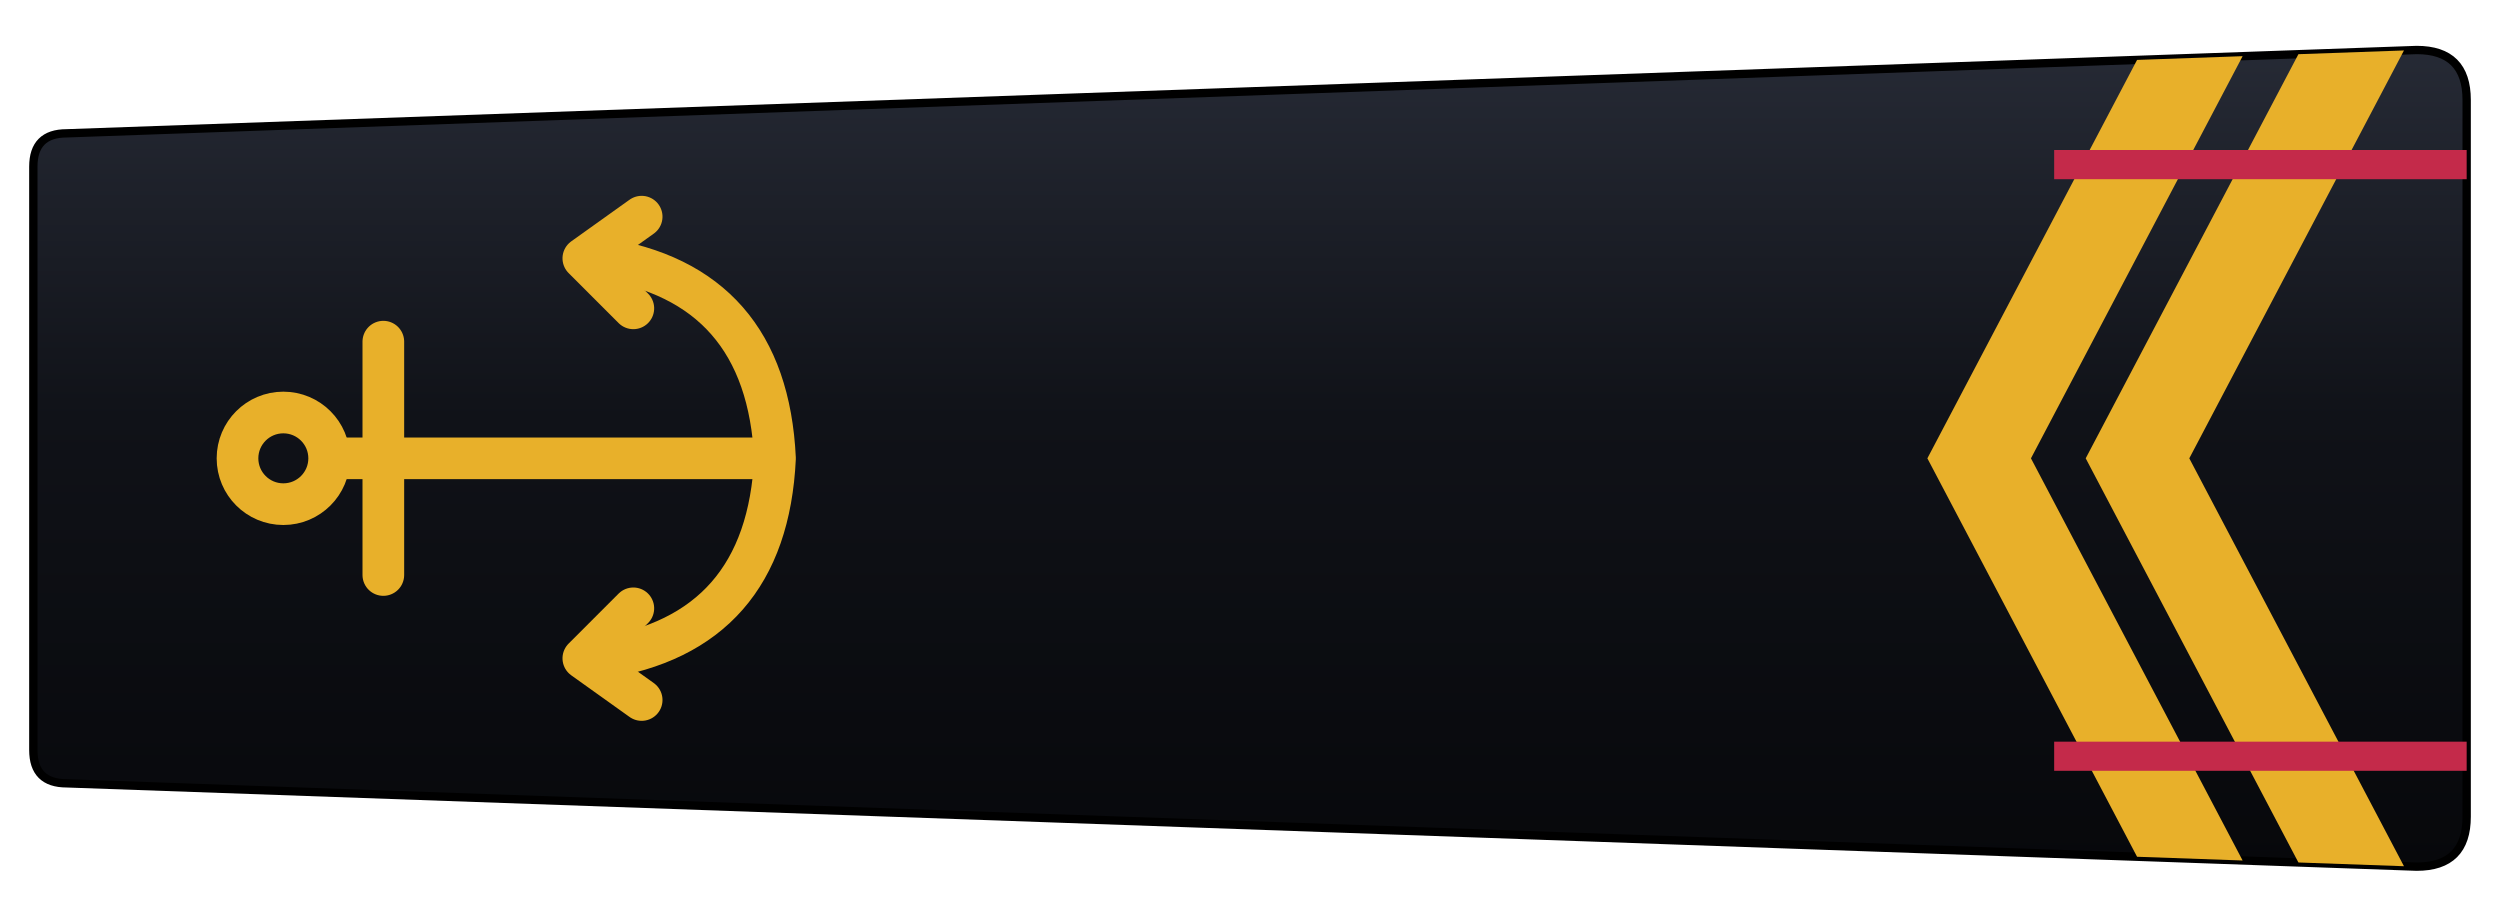
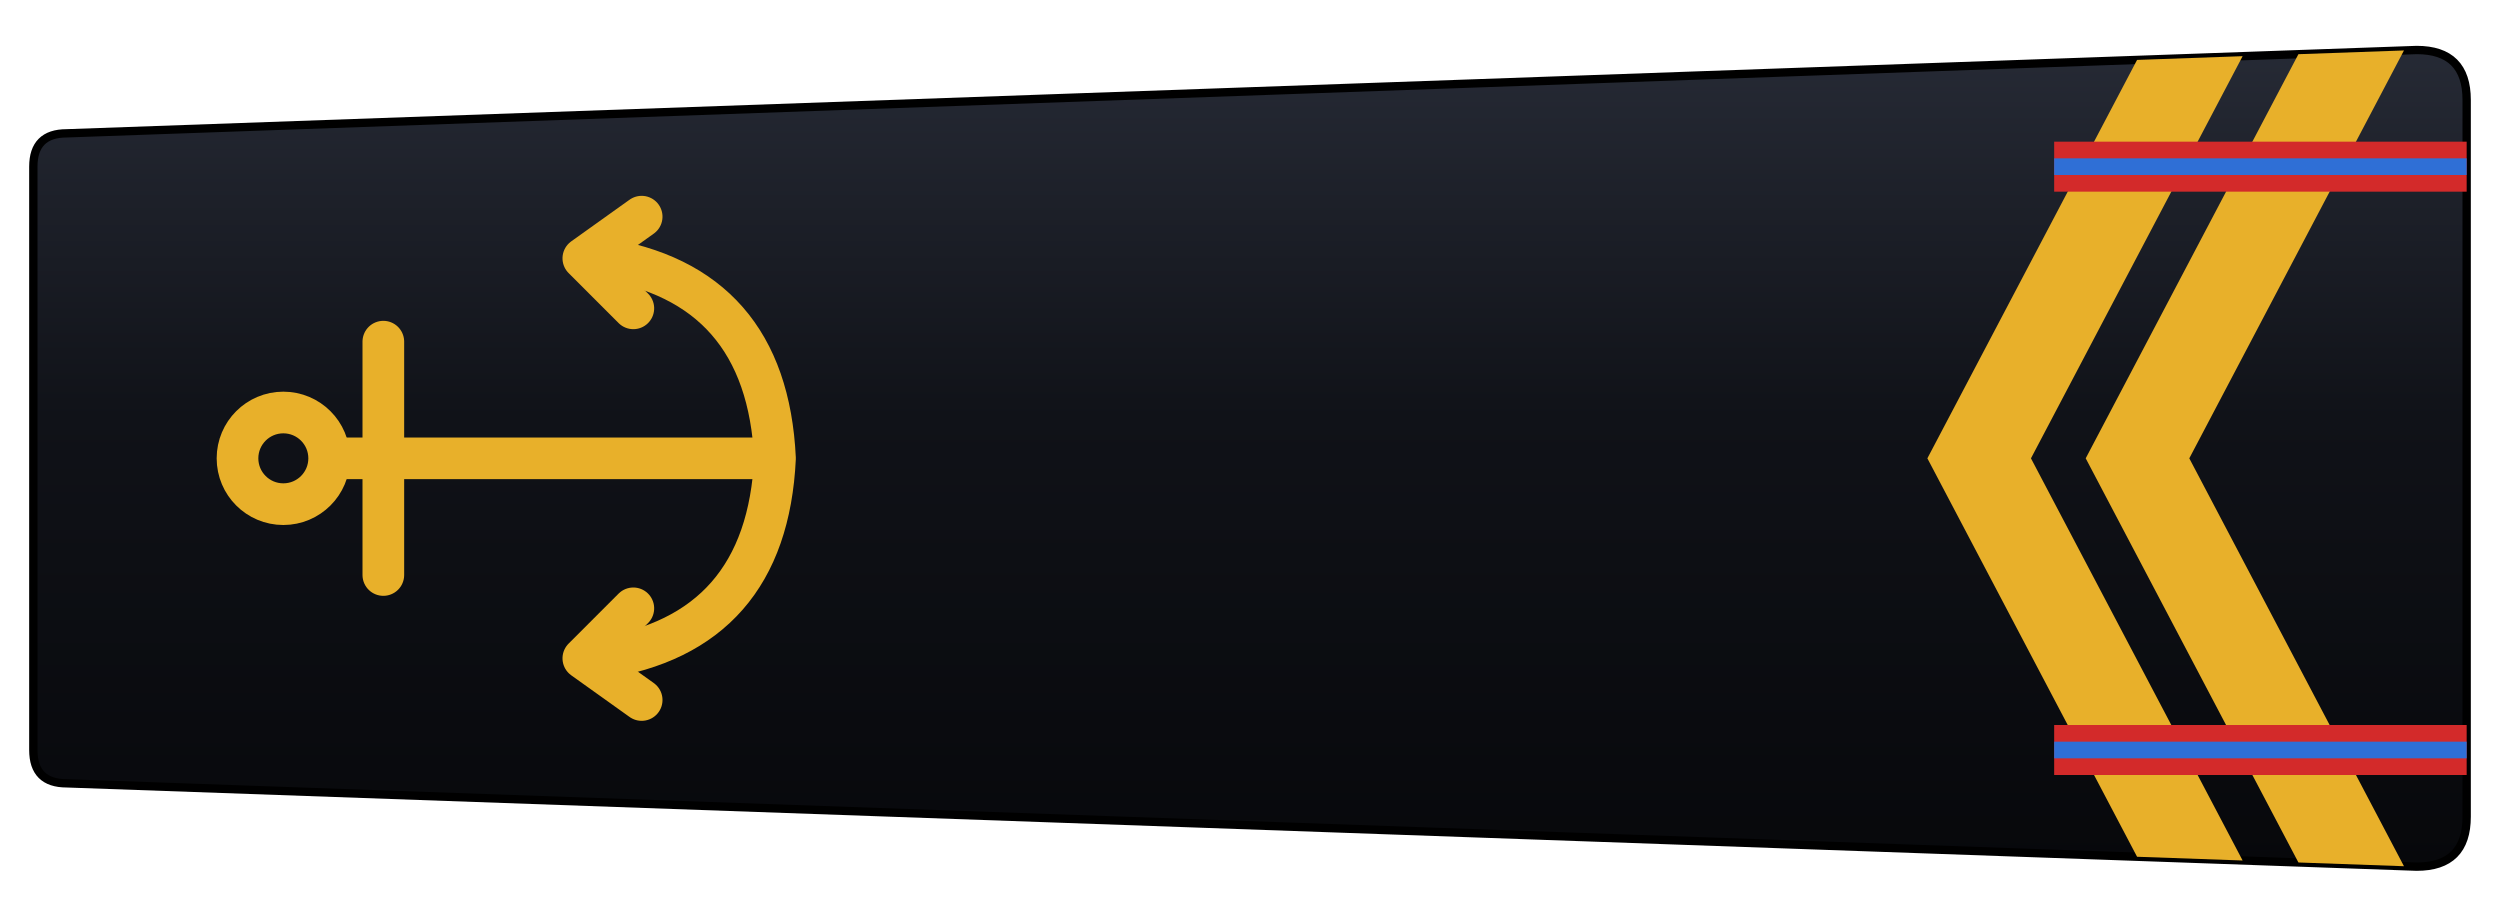
<svg xmlns="http://www.w3.org/2000/svg" viewBox="0 0 300 110" role="img" aria-label="Galon">
  <defs>
    <clipPath id="board">
      <path d="M8,16 L290,6 Q296,6 296,12 L296,98 Q296,104 290,104 L8,94 Q4,94 4,90 L4,20 Q4,16 8,16 Z" />
    </clipPath>
    <linearGradient id="fond" x1="0" y1="0" x2="0" y2="1">
      <stop offset="0" stop-color="#262a35" />
      <stop offset="0.45" stop-color="#101218" />
      <stop offset="1" stop-color="#07080b" />
    </linearGradient>
    <linearGradient id="or" x1="0" y1="0" x2="1" y2="0">
      <stop offset="0" stop-color="#b7841a" />
      <stop offset="0.5" stop-color="#e8b02a" />
      <stop offset="1" stop-color="#b7841a" />
    </linearGradient>
    <linearGradient id="argent" x1="0" y1="0" x2="1" y2="0">
      <stop offset="0" stop-color="#9aa1ad" />
      <stop offset="0.5" stop-color="#dfe3ea" />
      <stop offset="1" stop-color="#9aa1ad" />
    </linearGradient>
  </defs>
  <path d="M8,16 L290,6 Q296,6 296,12 L296,98 Q296,104 290,104 L8,94 Q4,94 4,90 L4,20 Q4,16 8,16 Z" fill="url(#fond)" stroke="#000" stroke-width="1" />
  <g clip-path="url(#board)">
    <polyline points="267.5,-2 237.5,55.0 267.5,112" fill="none" stroke="#e8b02a" stroke-width="11" stroke-linejoin="miter" />
    <polyline points="286.5,-2 256.5,55.0 286.5,112" fill="none" stroke="#e8b02a" stroke-width="11" stroke-linejoin="miter" />
-     <rect x="246.5" y="18" width="53.5" height="3.5" fill="#c42a4a" />
-     <rect x="246.5" y="89" width="53.5" height="3.5" fill="#c42a4a" />
+     <rect x="246.5" y="17" width="53.5" height="6" fill="#d32a2a" />
+     <rect x="246.5" y="19.0" width="53.5" height="2" fill="#2f6fd6" />
+     <rect x="246.5" y="87" width="53.5" height="6" fill="#d32a2a" />
+     <rect x="246.5" y="89.0" width="53.5" height="2" fill="#2f6fd6" />
  </g>
  <g transform="translate(64,55) rotate(-90) scale(1)" fill="none" stroke="#e8b02a" stroke-width="5" stroke-linecap="round" stroke-linejoin="round">
    <circle cx="0" cy="-30" r="5.5" />
    <line x1="-14" y1="-18" x2="14" y2="-18" />
    <line x1="0" y1="-24" x2="0" y2="28" />
    <path d="M-24,8 Q-21,28 0,29 Q21,28 24,8" />
    <path d="M-29,13 L-24,6 L-18,12" />
    <path d="M29,13 L24,6 L18,12" />
  </g>
</svg>
